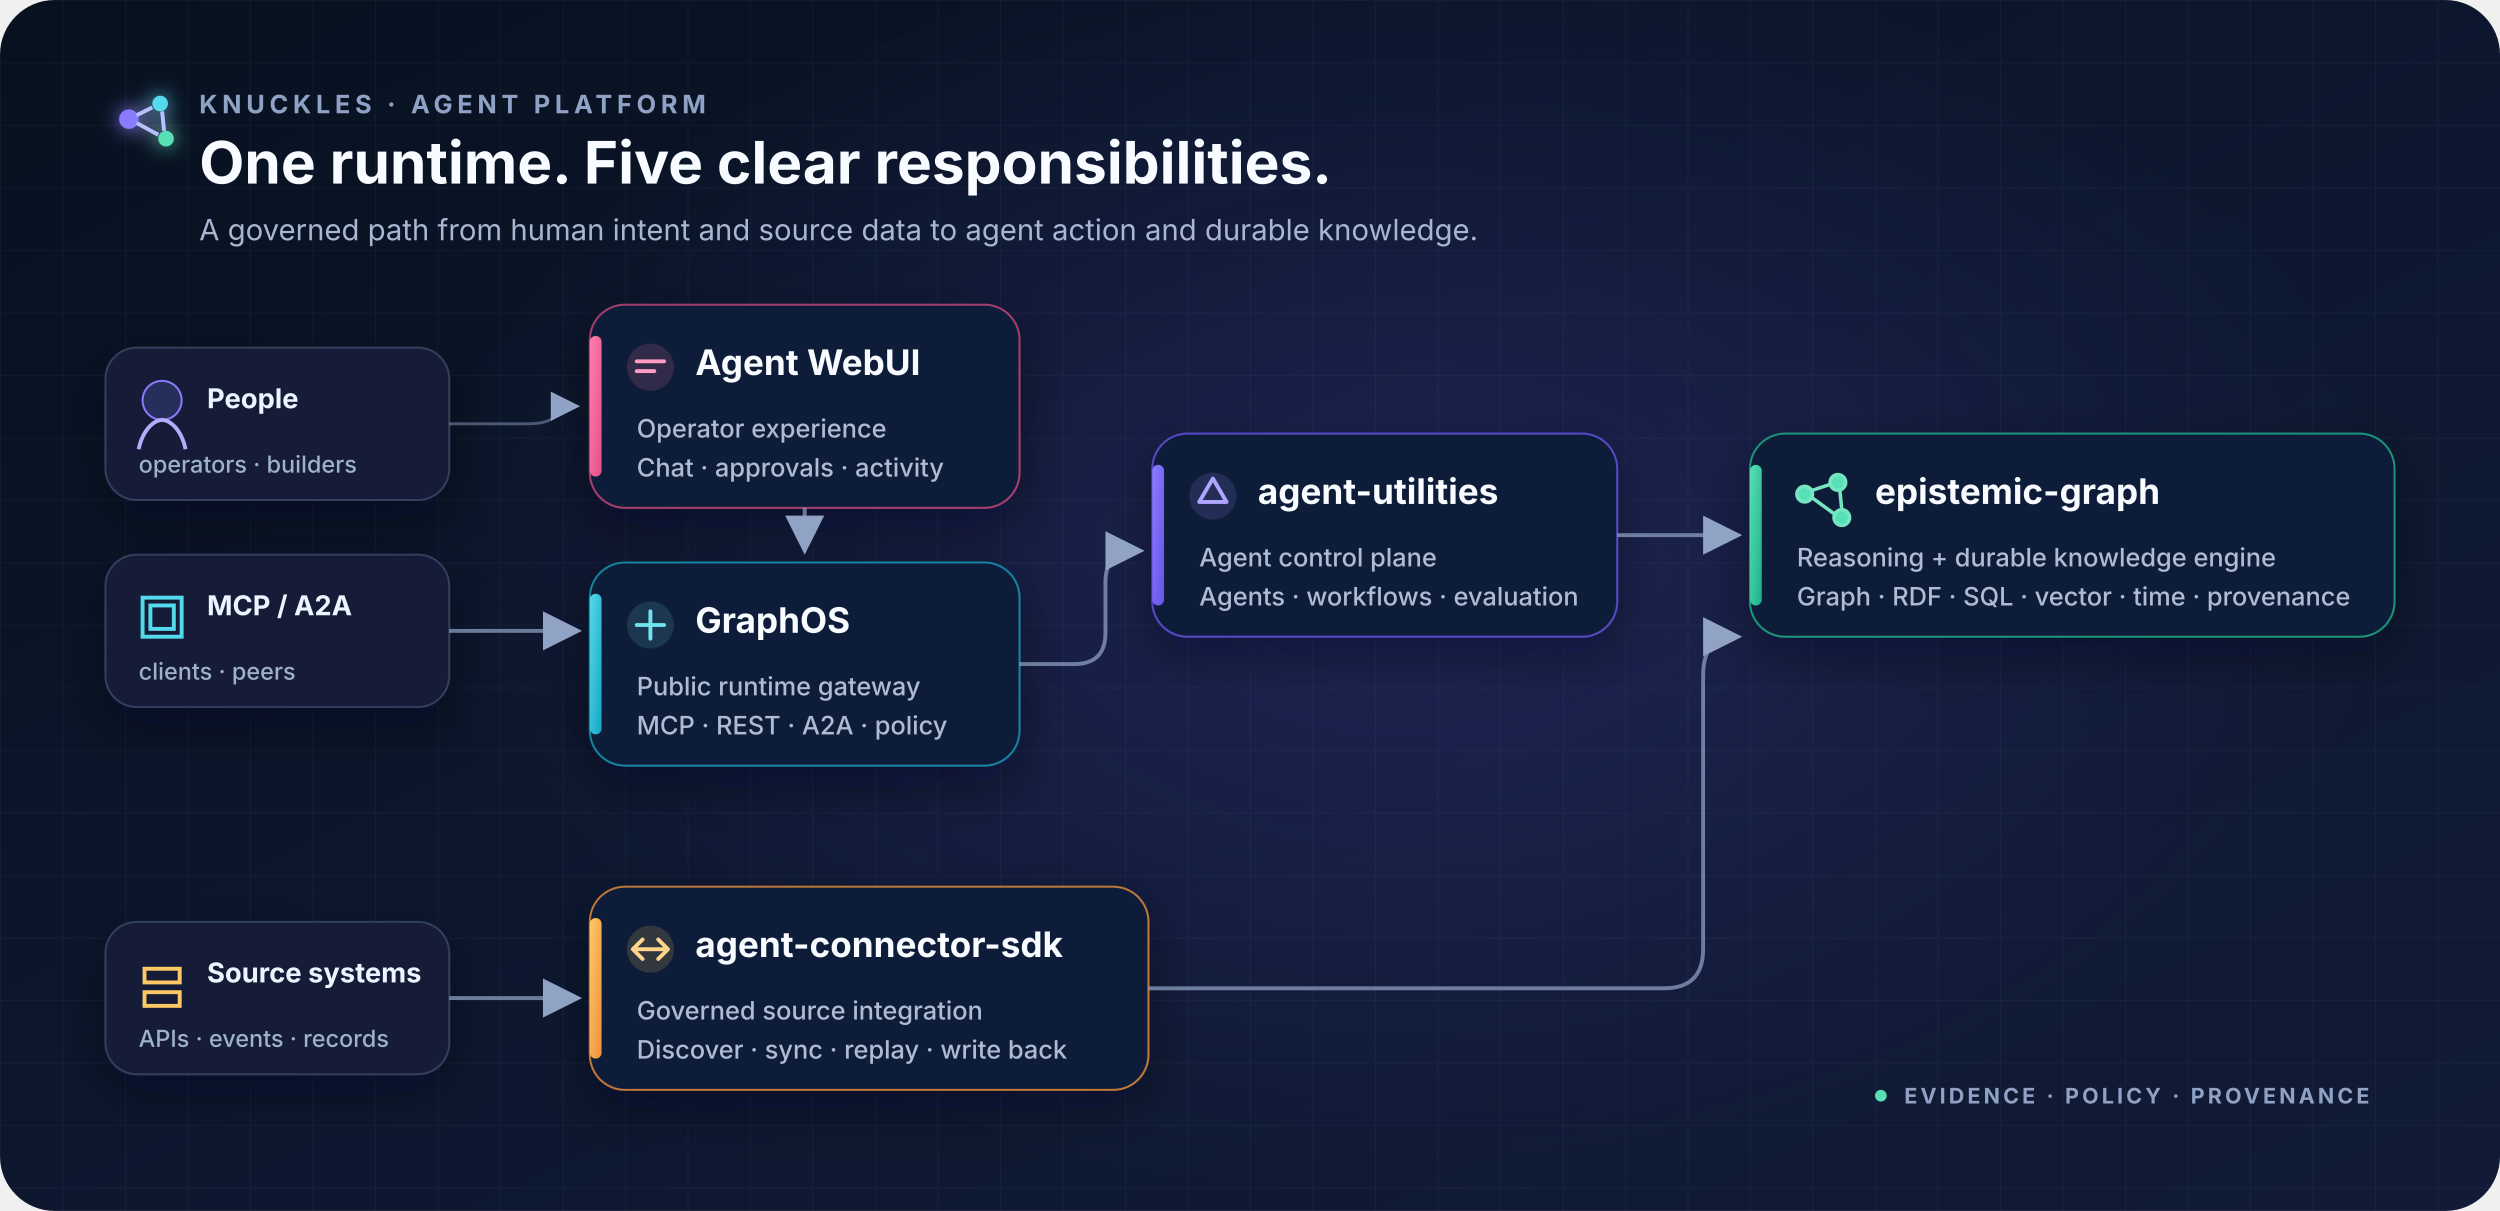
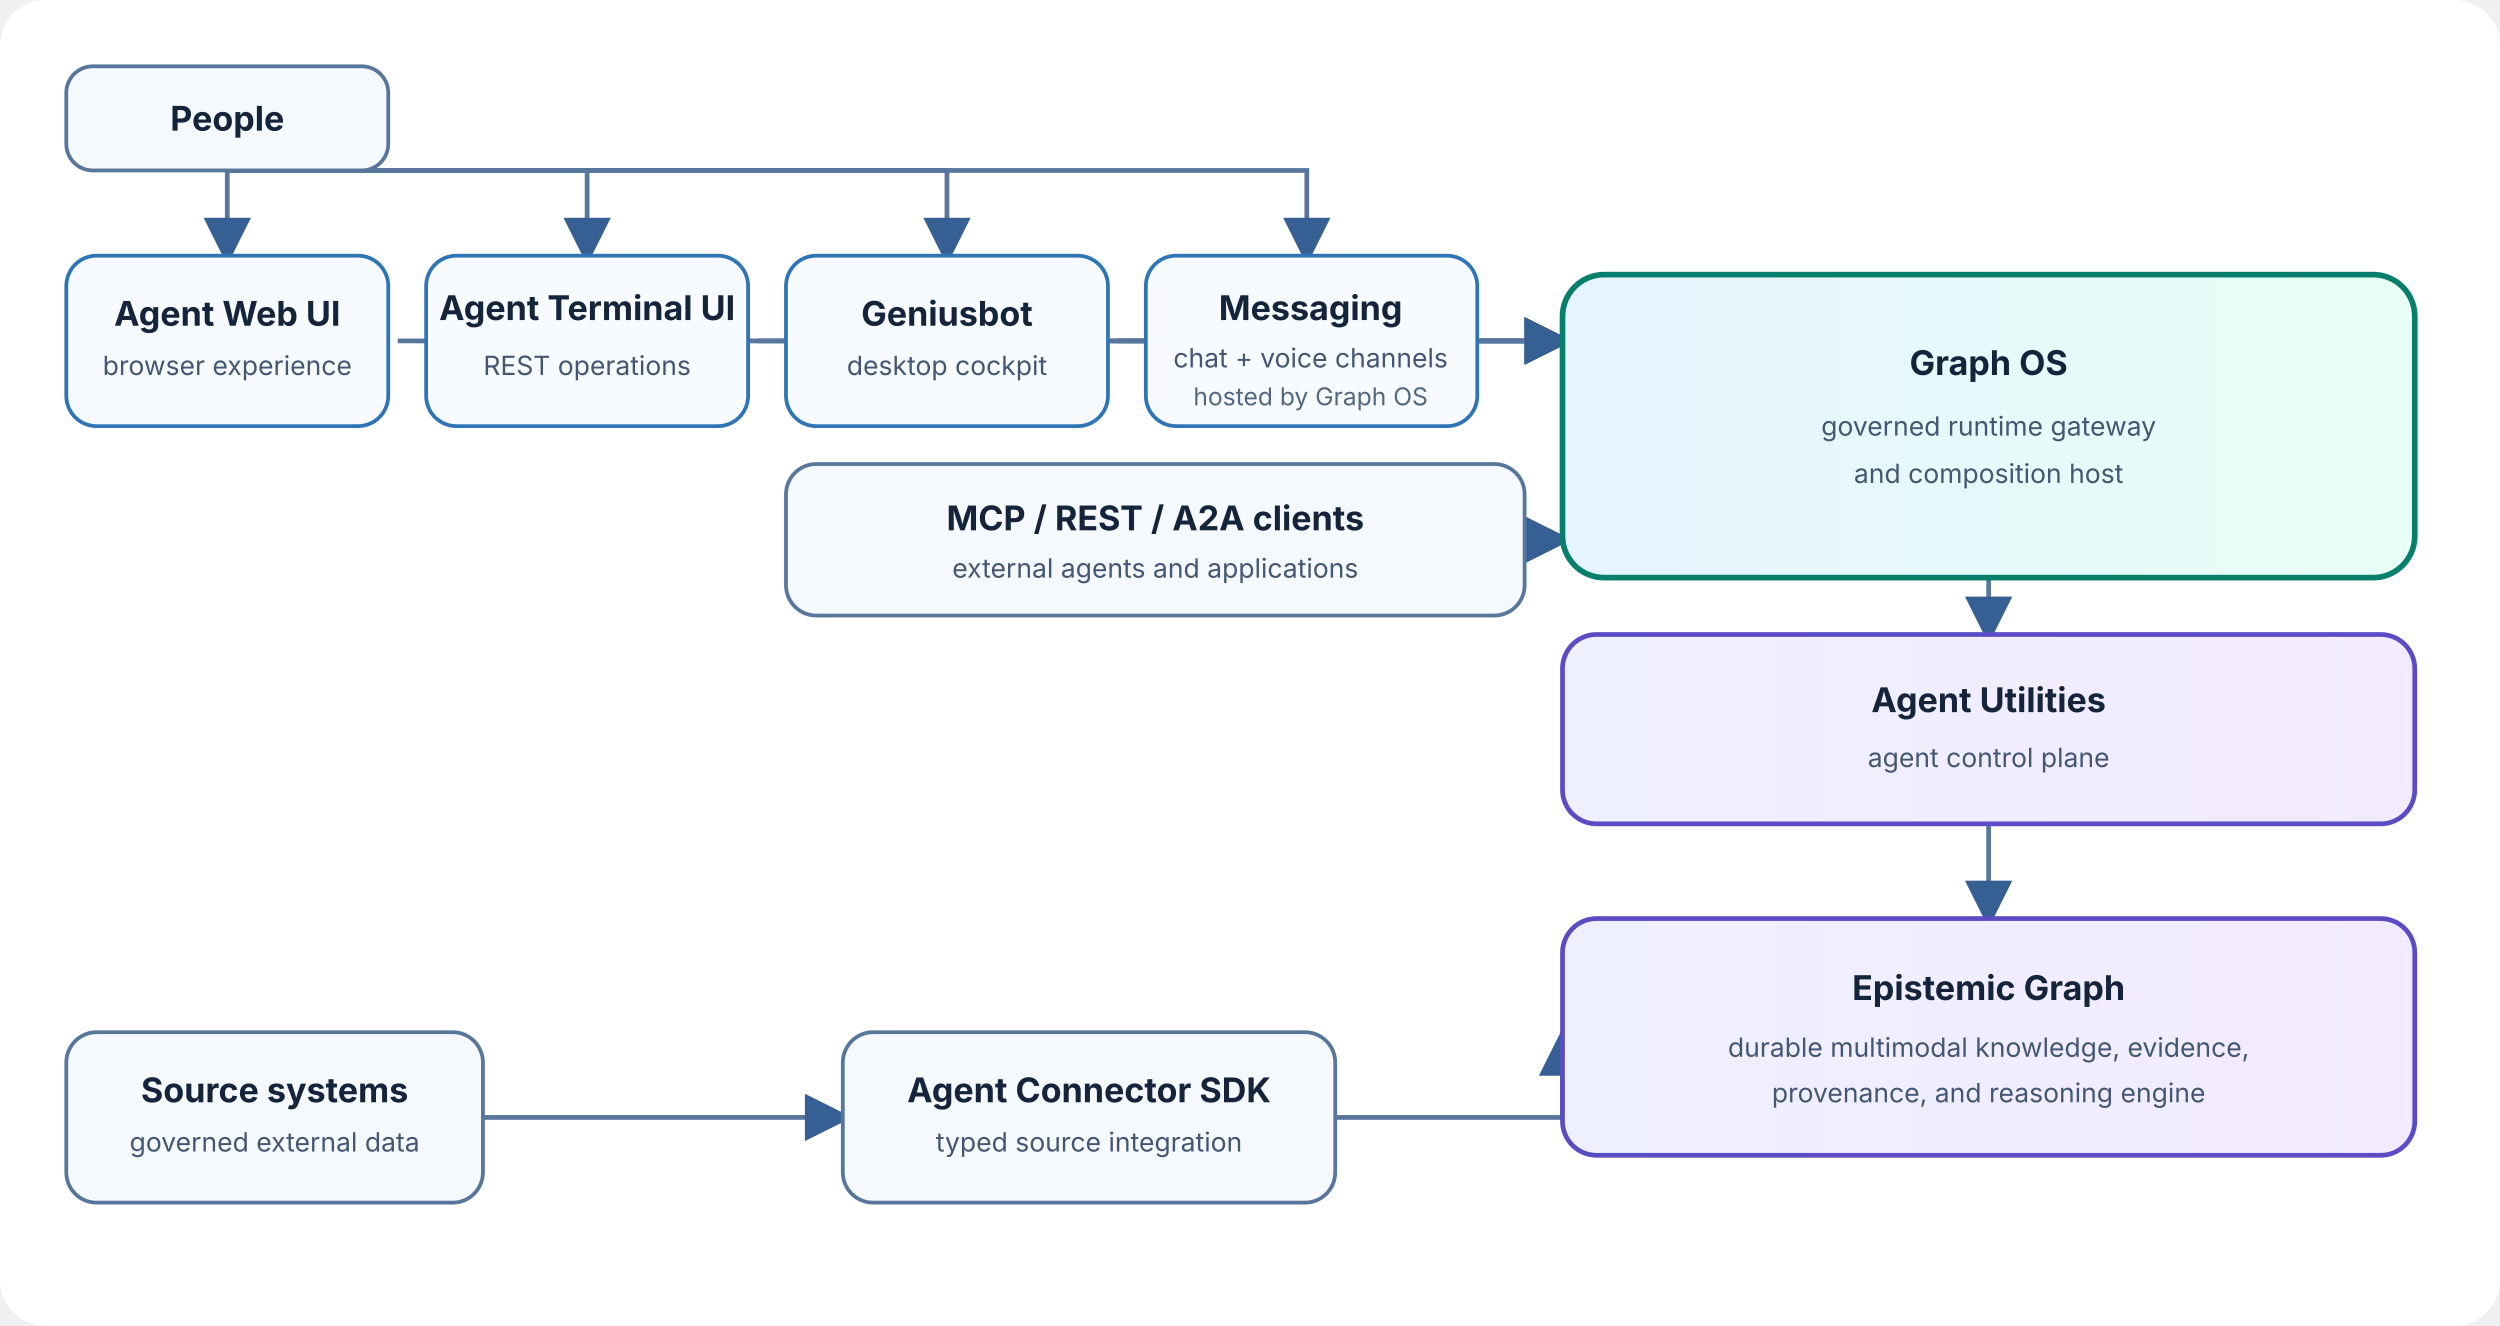
- <svg xmlns="http://www.w3.org/2000/svg" width="1280" height="620" viewBox="0 0 1280 620" role="img" aria-labelledby="title description">
+ <svg xmlns="http://www.w3.org/2000/svg" viewBox="0 0 1320 700" role="img" aria-labelledby="diagram-title diagram-description">
  <defs>
-     <linearGradient id="background" x1="0" y1="0" x2="1" y2="1">
-       <stop offset="0" stop-color="#07111f" />
-       <stop offset="0.55" stop-color="#0d1830" />
-       <stop offset="1" stop-color="#111b35" />
+     <linearGradient id="gateway" x1="0" x2="1">
+       <stop stop-color="#e5f4ff" />
+       <stop offset="1" stop-color="#e7fff5" />
    </linearGradient>
-     <radialGradient id="halo" cx="50%" cy="50%" r="50%">
-       <stop offset="0" stop-color="#6d5dfc" stop-opacity="0.18" />
-       <stop offset="1" stop-color="#6d5dfc" stop-opacity="0" />
-     </radialGradient>
-     <linearGradient id="violet" x1="0" y1="0" x2="1" y2="1">
-       <stop stop-color="#8b7cff" />
-       <stop offset="1" stop-color="#6554e8" />
+     <linearGradient id="core" x1="0" x2="1">
+       <stop stop-color="#eef0ff" />
+       <stop offset="1" stop-color="#f3eaff" />
    </linearGradient>
-     <linearGradient id="cyan" x1="0" y1="0" x2="1" y2="1">
-       <stop stop-color="#55d9ed" />
-       <stop offset="1" stop-color="#16a6c2" />
-     </linearGradient>
-     <linearGradient id="green" x1="0" y1="0" x2="1" y2="1">
-       <stop stop-color="#58dfb5" />
-       <stop offset="1" stop-color="#1eb18a" />
-     </linearGradient>
-     <linearGradient id="amber" x1="0" y1="0" x2="1" y2="1">
-       <stop stop-color="#ffc866" />
-       <stop offset="1" stop-color="#ee913c" />
-     </linearGradient>
-     <linearGradient id="rose" x1="0" y1="0" x2="1" y2="1">
-       <stop stop-color="#ff7fb0" />
-       <stop offset="1" stop-color="#e65088" />
-     </linearGradient>
-     <pattern id="grid" width="32" height="32" patternUnits="userSpaceOnUse">
-       <path d="M 32 0 L 0 0 0 32" fill="none" stroke="#9aa9c6" stroke-opacity="0.055" stroke-width="1" />
-     </pattern>
-     <filter id="shadow" x="-20%" y="-30%" width="140%" height="170%">
-       <feDropShadow dx="0" dy="10" stdDeviation="13" flood-color="#000814" flood-opacity="0.42" />
-     </filter>
-     <filter id="glow" x="-100%" y="-100%" width="300%" height="300%">
-       <feGaussianBlur stdDeviation="5" result="blur" />
-       <feMerge>
-         <feMergeNode in="blur" />
-         <feMergeNode in="SourceGraphic" />
-       </feMerge>
-     </filter>
    <marker id="arrow" markerWidth="10" markerHeight="10" refX="8" refY="5" orient="auto" markerUnits="strokeWidth">
-       <path d="M 0 0 L 10 5 L 0 10 z" fill="#91a3c5" />
+       <path d="M0 0 10 5 0 10z" fill="#365f93" />
    </marker>
    <style>
-       .eyebrow { font: 700 13px ui-sans-serif, -apple-system, BlinkMacSystemFont, "Segoe UI", sans-serif; letter-spacing: 2.4px; fill: #8fa2c5; }
-       .headline { font: 700 30px ui-sans-serif, -apple-system, BlinkMacSystemFont, "Segoe UI", sans-serif; fill: #f8fbff; }
-       .subtitle { font: 400 15px ui-sans-serif, -apple-system, BlinkMacSystemFont, "Segoe UI", sans-serif; fill: #a8b7d1; }
-       .card-title { font: 700 18px ui-sans-serif, -apple-system, BlinkMacSystemFont, "Segoe UI", sans-serif; fill: #f8fbff; }
-       .card-copy { font: 500 13px ui-sans-serif, -apple-system, BlinkMacSystemFont, "Segoe UI", sans-serif; fill: #aebbd2; }
-       .small-title { font: 700 14px ui-sans-serif, -apple-system, BlinkMacSystemFont, "Segoe UI", sans-serif; fill: #ecf4ff; }
-       .small-copy { font: 500 12px ui-sans-serif, -apple-system, BlinkMacSystemFont, "Segoe UI", sans-serif; fill: #9fb0cb; }
-       .flow { fill: none; stroke: #91a3c5; stroke-width: 2; stroke-opacity: .72; marker-end: url(#arrow); }
-       .flow-soft { fill: none; stroke: #91a3c5; stroke-width: 1.5; stroke-opacity: .48; marker-end: url(#arrow); }
+       .bg{fill:#fff}.box{fill:#f5f8fc;stroke:#58769b;stroke-width:2}.entry{fill:#f7fbff;stroke:#2f75b5;stroke-width:2}.gateway{fill:url(#gateway);stroke:#087f6d;stroke-width:3}.core{fill:url(#core);stroke:#5b4cc4;stroke-width:2.5}.label{font:700 18px system-ui,-apple-system,Segoe UI,sans-serif;fill:#14243b;text-anchor:middle}.role{font:14px system-ui,-apple-system,Segoe UI,sans-serif;fill:#435773;text-anchor:middle}.small{font:13px system-ui,-apple-system,Segoe UI,sans-serif;fill:#526780;text-anchor:middle}.arrow{fill:none;stroke:#58769b;stroke-width:2.5;marker-end:url(#arrow)}
+       @media(prefers-color-scheme:dark){.bg{fill:#0f1725}.box,.entry{fill:#172338}.label{fill:#f3f7ff}.role,.small{fill:#c5d2e3}}
    </style>
  </defs>
-   <rect width="1280" height="620" rx="28" fill="url(#background)" />
-   <rect width="1280" height="620" rx="28" fill="url(#grid)" />
-   <ellipse cx="720" cy="290" rx="510" ry="330" fill="url(#halo)" />
-   <g transform="translate(54 48)">
-     <g filter="url(#glow)">
-       <circle cx="12" cy="13" r="5" fill="#8b7cff" />
-       <circle cx="28" cy="5" r="4" fill="#55d9ed" />
-       <circle cx="31" cy="23" r="4" fill="#58dfb5" />
-       <path d="M16 11 24 7M16 15l11 6M29 9l1 10" stroke="#b6c2ff" stroke-width="2" />
-     </g>
-     <text x="48" y="10" class="eyebrow">KNUCKLES · AGENT PLATFORM</text>
-     <text x="48" y="46" class="headline">One runtime. Five clear responsibilities.</text>
-     <text x="48" y="75" class="subtitle">A governed path from human intent and source data to agent action and durable knowledge.</text>
+   <rect class="bg" width="1320" height="700" rx="24" />
+   <g class="arrow">
+     <path d="M120 90V135" />
+     <path d="M120 90H310V135" />
+     <path d="M120 90H500V135" />
+     <path d="M120 90H690V135" />
+     <path d="M210 180H825" />
+     <path d="M400 180H825" />
+     <path d="M590 180H825" />
+     <path d="M780 180H825" />
+     <path d="M610 285H825" />
+     <path d="M1050 305V335" />
+     <path d="M1050 435V485" />
+     <path d="M255 590H445" />
+     <path d="M705 590H825V548" />
  </g>
-   <g transform="translate(54 178)" filter="url(#shadow)">
-     <rect width="176" height="78" rx="16" fill="#121f37" stroke="#31405d" />
-     <circle cx="29" cy="27" r="10" fill="#8b7cff" fill-opacity=".18" stroke="#8b7cff" />
-     <path d="M17 52c2-10 8-15 12-15s10 5 12 15" fill="none" stroke="#b5abff" stroke-width="2" />
-     <text x="52" y="31" class="small-title">People</text>
-     <text x="17" y="64" class="small-copy">operators · builders</text>
-   </g>
-   <g transform="translate(54 284)" filter="url(#shadow)">
-     <rect width="176" height="78" rx="16" fill="#121f37" stroke="#31405d" />
-     <path d="M19 22h20v20H19zM23 26h12v12H23z" fill="none" stroke="#55d9ed" stroke-width="2" />
-     <text x="52" y="31" class="small-title">MCP / A2A</text>
-     <text x="17" y="64" class="small-copy">clients · peers</text>
-   </g>
-   <g transform="translate(302 156)" filter="url(#shadow)">
-     <rect width="220" height="104" rx="18" fill="#111f38" stroke="#e65088" stroke-opacity=".68" />
-     <rect width="6" height="72" x="0" y="16" rx="3" fill="url(#rose)" />
-     <circle cx="31" cy="32" r="12" fill="#ff7fb0" fill-opacity=".14" />
-     <path d="M24 29h14M24 34h9" stroke="#ff9bc1" stroke-width="2" stroke-linecap="round" />
-     <text x="54" y="36" class="card-title">Agent WebUI</text>
-     <text x="24" y="68" class="card-copy">Operator experience</text>
-     <text x="24" y="88" class="card-copy">Chat · approvals · activity</text>
-   </g>
-   <g transform="translate(302 288)" filter="url(#shadow)">
-     <rect width="220" height="104" rx="18" fill="#111f38" stroke="#16a6c2" stroke-opacity=".75" />
-     <rect width="6" height="72" x="0" y="16" rx="3" fill="url(#cyan)" />
-     <circle cx="31" cy="32" r="12" fill="#55d9ed" fill-opacity=".14" />
-     <path d="M24 32h14M31 25v14" stroke="#71e2f0" stroke-width="2" stroke-linecap="round" />
-     <text x="54" y="36" class="card-title">GraphOS</text>
-     <text x="24" y="68" class="card-copy">Public runtime gateway</text>
-     <text x="24" y="88" class="card-copy">MCP · REST · A2A · policy</text>
-   </g>
-   <g transform="translate(590 222)" filter="url(#shadow)">
-     <rect width="238" height="104" rx="18" fill="#111f38" stroke="#6554e8" stroke-opacity=".8" />
-     <rect width="6" height="72" x="0" y="16" rx="3" fill="url(#violet)" />
-     <circle cx="31" cy="32" r="12" fill="#8b7cff" fill-opacity=".16" />
-     <path d="M24 35l7-12 7 12z" fill="none" stroke="#aea5ff" stroke-width="2" stroke-linejoin="round" />
-     <text x="54" y="36" class="card-title">agent-utilities</text>
-     <text x="24" y="68" class="card-copy">Agent control plane</text>
-     <text x="24" y="88" class="card-copy">Agents · workflows · evaluation</text>
-   </g>
-   <g transform="translate(896 222)" filter="url(#shadow)">
-     <rect width="330" height="104" rx="18" fill="#111f38" stroke="#1eb18a" stroke-opacity=".8" />
-     <rect width="6" height="72" x="0" y="16" rx="3" fill="url(#green)" />
-     <g transform="translate(21 21)" stroke="#75e6c1" stroke-width="1.8">
-       <circle cx="7" cy="10" r="4" fill="#58dfb5" />
-       <circle cx="24" cy="4" r="4" fill="#58dfb5" />
-       <circle cx="26" cy="22" r="4" fill="#58dfb5" />
-       <path d="M11 8l9-3M11 12l11 8M25 8l1 10" />
-     </g>
-     <text x="64" y="36" class="card-title">epistemic-graph</text>
-     <text x="24" y="68" class="card-copy">Reasoning + durable knowledge engine</text>
-     <text x="24" y="88" class="card-copy">Graph · RDF · SQL · vector · time · provenance</text>
-   </g>
-   <g transform="translate(54 472)" filter="url(#shadow)">
-     <rect width="176" height="78" rx="16" fill="#121f37" stroke="#31405d" />
-     <path d="M20 24h18v7H20zM20 36h18v7H20z" fill="none" stroke="#ffc866" stroke-width="2" />
-     <text x="52" y="31" class="small-title">Source systems</text>
-     <text x="17" y="64" class="small-copy">APIs · events · records</text>
-   </g>
-   <g transform="translate(302 454)" filter="url(#shadow)">
-     <rect width="286" height="104" rx="18" fill="#111f38" stroke="#ee913c" stroke-opacity=".78" />
-     <rect width="6" height="72" x="0" y="16" rx="3" fill="url(#amber)" />
-     <circle cx="31" cy="32" r="12" fill="#ffc866" fill-opacity=".14" />
-     <path d="M24 32h14M27 27l-5 5 5 5M35 27l5 5-5 5" fill="none" stroke="#ffd58b" stroke-width="2" stroke-linecap="round" stroke-linejoin="round" />
-     <text x="54" y="36" class="card-title">agent-connector-sdk</text>
-     <text x="24" y="68" class="card-copy">Governed source integration</text>
-     <text x="24" y="88" class="card-copy">Discover · sync · replay · write back</text>
-   </g>
-   <path d="M230 217H270Q286 217 286 208H294" class="flow-soft" />
-   <path d="M230 323H294" class="flow" />
-   <path d="M412 260V280" class="flow" />
-   <path d="M522 340H550Q566 340 566 324V298Q566 282 582 282" class="flow" />
-   <path d="M828 274H888" class="flow" />
-   <path d="M230 511H294" class="flow" />
-   <path d="M588 506H852Q872 506 872 486V346Q872 326 888 326" class="flow" />
-   <g transform="translate(958 565)">
-     <circle cx="5" cy="-4" r="3" fill="#58dfb5" />
-     <text x="17" y="0" class="eyebrow" style="font-size:11px;letter-spacing:1.6px">EVIDENCE · POLICY · PROVENANCE</text>
+   <g>
+     <rect class="box" x="35" y="35" width="170" height="55" rx="14" />
+     <text class="label" x="120" y="69">People</text>
+     <rect class="entry" x="35" y="135" width="170" height="90" rx="16" />
+     <text class="label" x="120" y="172">Agent Web UI</text>
+     <text class="role" x="120" y="198">browser experience</text>
+     <rect class="entry" x="225" y="135" width="170" height="90" rx="16" />
+     <text class="label" x="310" y="169">Agent Terminal UI</text>
+     <text class="role" x="310" y="198">REST operations</text>
+     <rect class="entry" x="415" y="135" width="170" height="90" rx="16" />
+     <text class="label" x="500" y="172">Geniusbot</text>
+     <text class="role" x="500" y="198">desktop cockpit</text>
+     <rect class="entry" x="605" y="135" width="175" height="90" rx="16" />
+     <text class="label" x="692" y="169">Messaging</text>
+     <text class="role" x="692" y="194">chat + voice channels</text>
+     <text class="small" x="692" y="214">hosted by Graph OS</text>
+     <rect class="box" x="415" y="245" width="390" height="80" rx="16" />
+     <text class="label" x="610" y="280">MCP / REST / A2A clients</text>
+     <text class="role" x="610" y="305">external agents and applications</text>
+     <rect class="gateway" x="825" y="145" width="450" height="160" rx="22" />
+     <text class="label" x="1050" y="198">Graph OS</text>
+     <text class="role" x="1050" y="230">governed runtime gateway</text>
+     <text class="role" x="1050" y="255">and composition host</text>
+     <rect class="core" x="825" y="335" width="450" height="100" rx="18" />
+     <text class="label" x="1050" y="376">Agent Utilities</text>
+     <text class="role" x="1050" y="405">agent control plane</text>
+     <rect class="core" x="825" y="485" width="450" height="125" rx="18" />
+     <text class="label" x="1050" y="528">Epistemic Graph</text>
+     <text class="role" x="1050" y="558">durable multimodal knowledge, evidence,</text>
+     <text class="role" x="1050" y="582">provenance, and reasoning engine</text>
+     <rect class="box" x="35" y="545" width="220" height="90" rx="16" />
+     <text class="label" x="145" y="582">Source systems</text>
+     <text class="role" x="145" y="608">governed external data</text>
+     <rect class="box" x="445" y="545" width="260" height="90" rx="16" />
+     <text class="label" x="575" y="582">Agent Connector SDK</text>
+     <text class="role" x="575" y="608">typed source integration</text>
  </g>
</svg>
